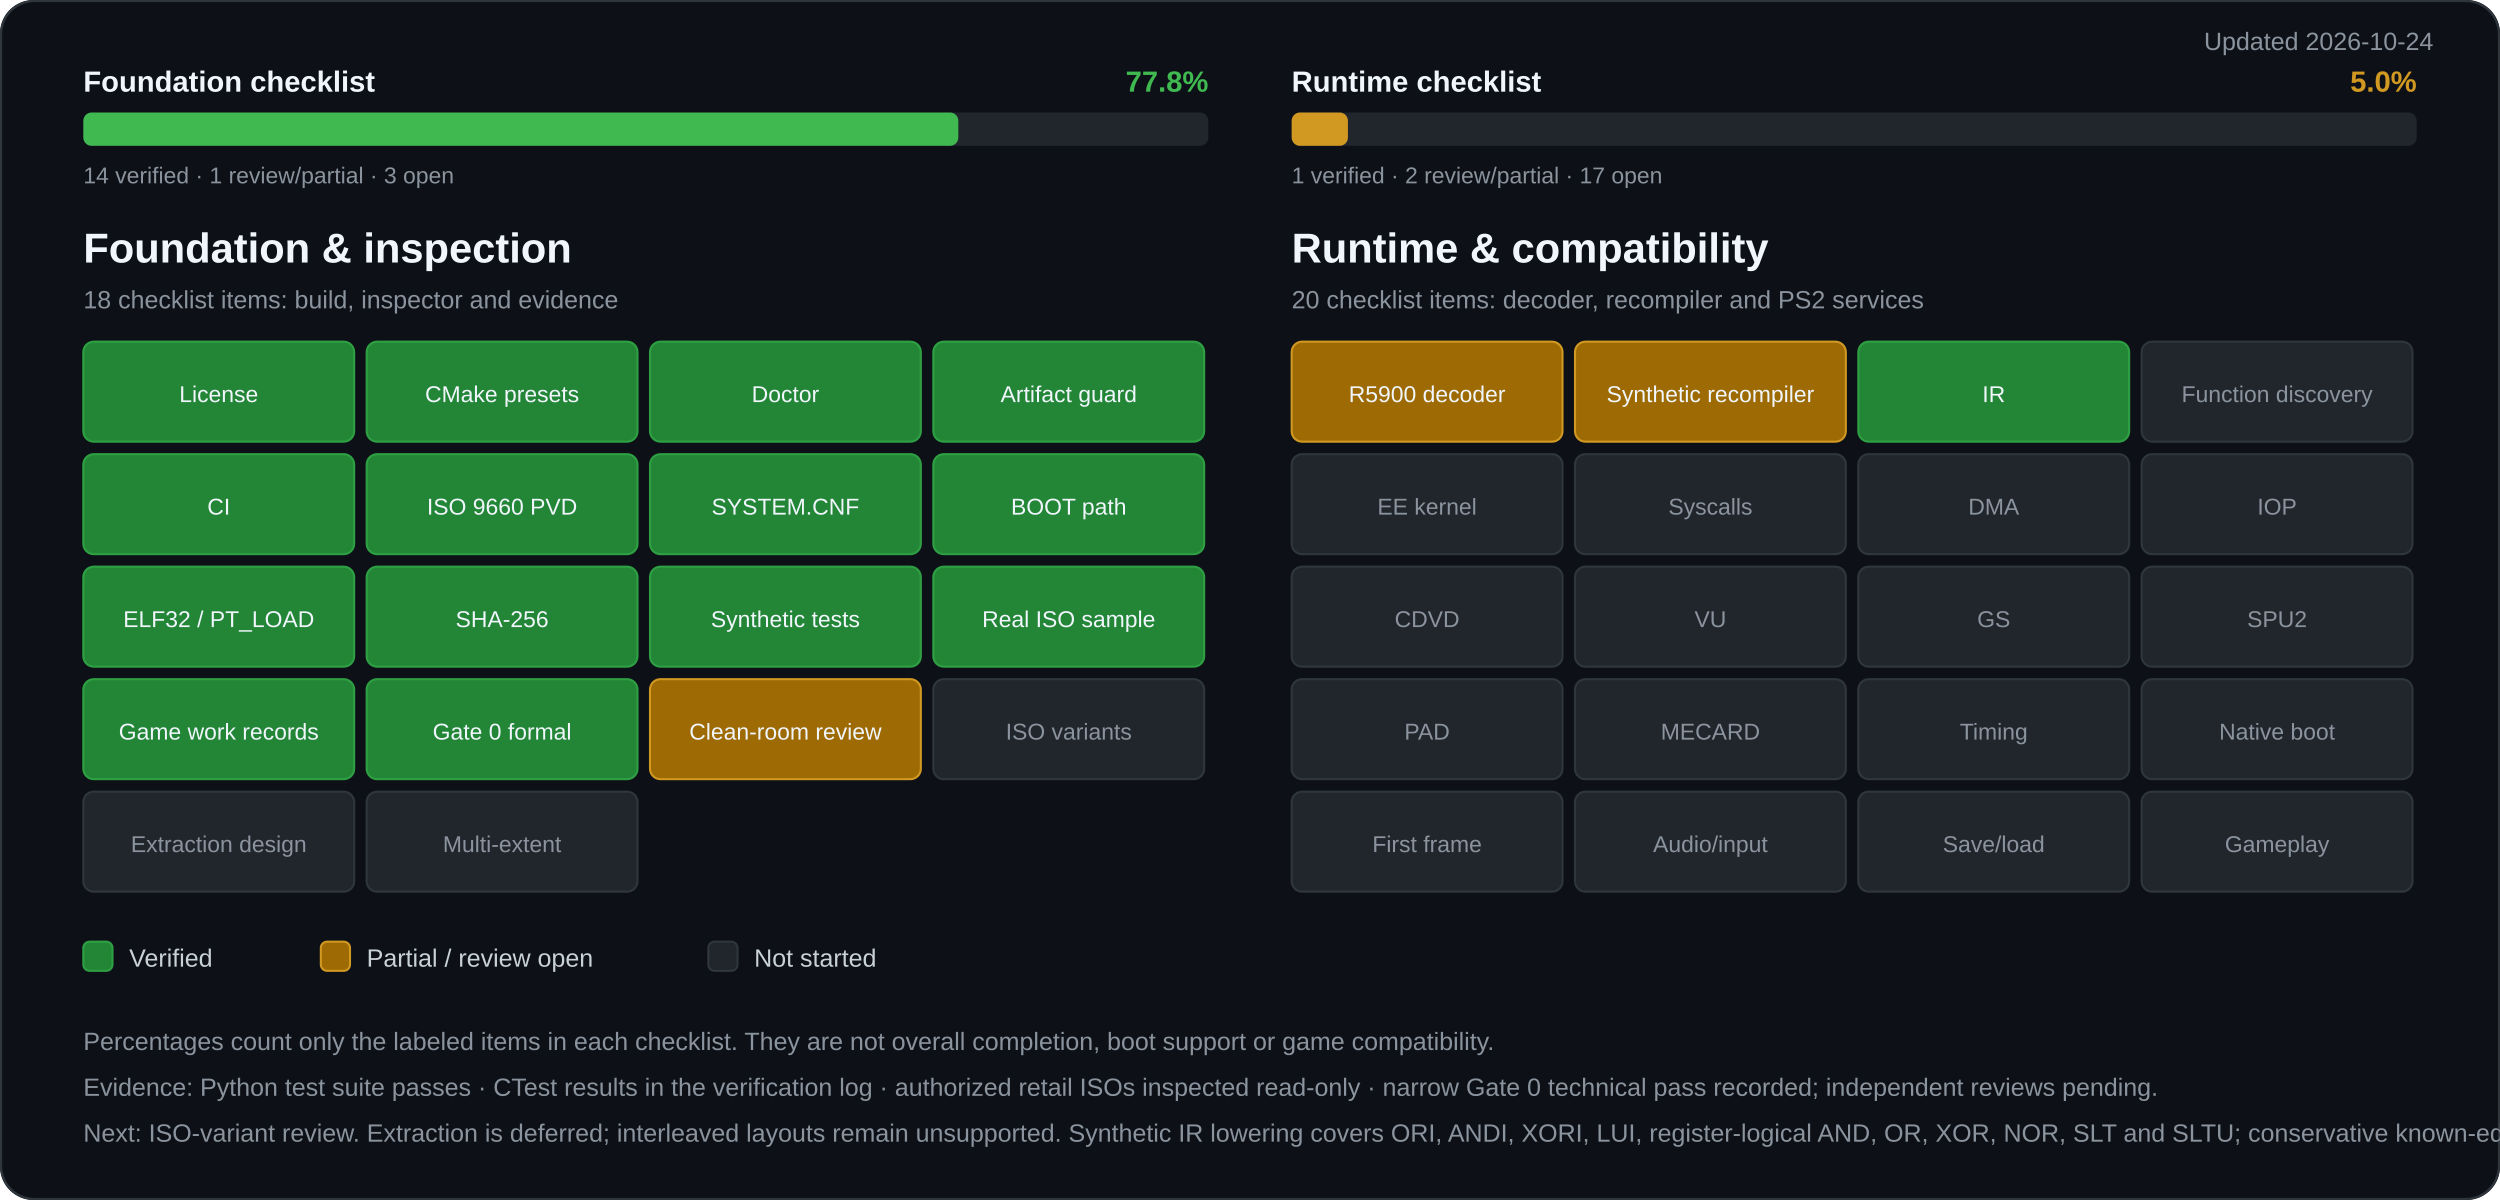
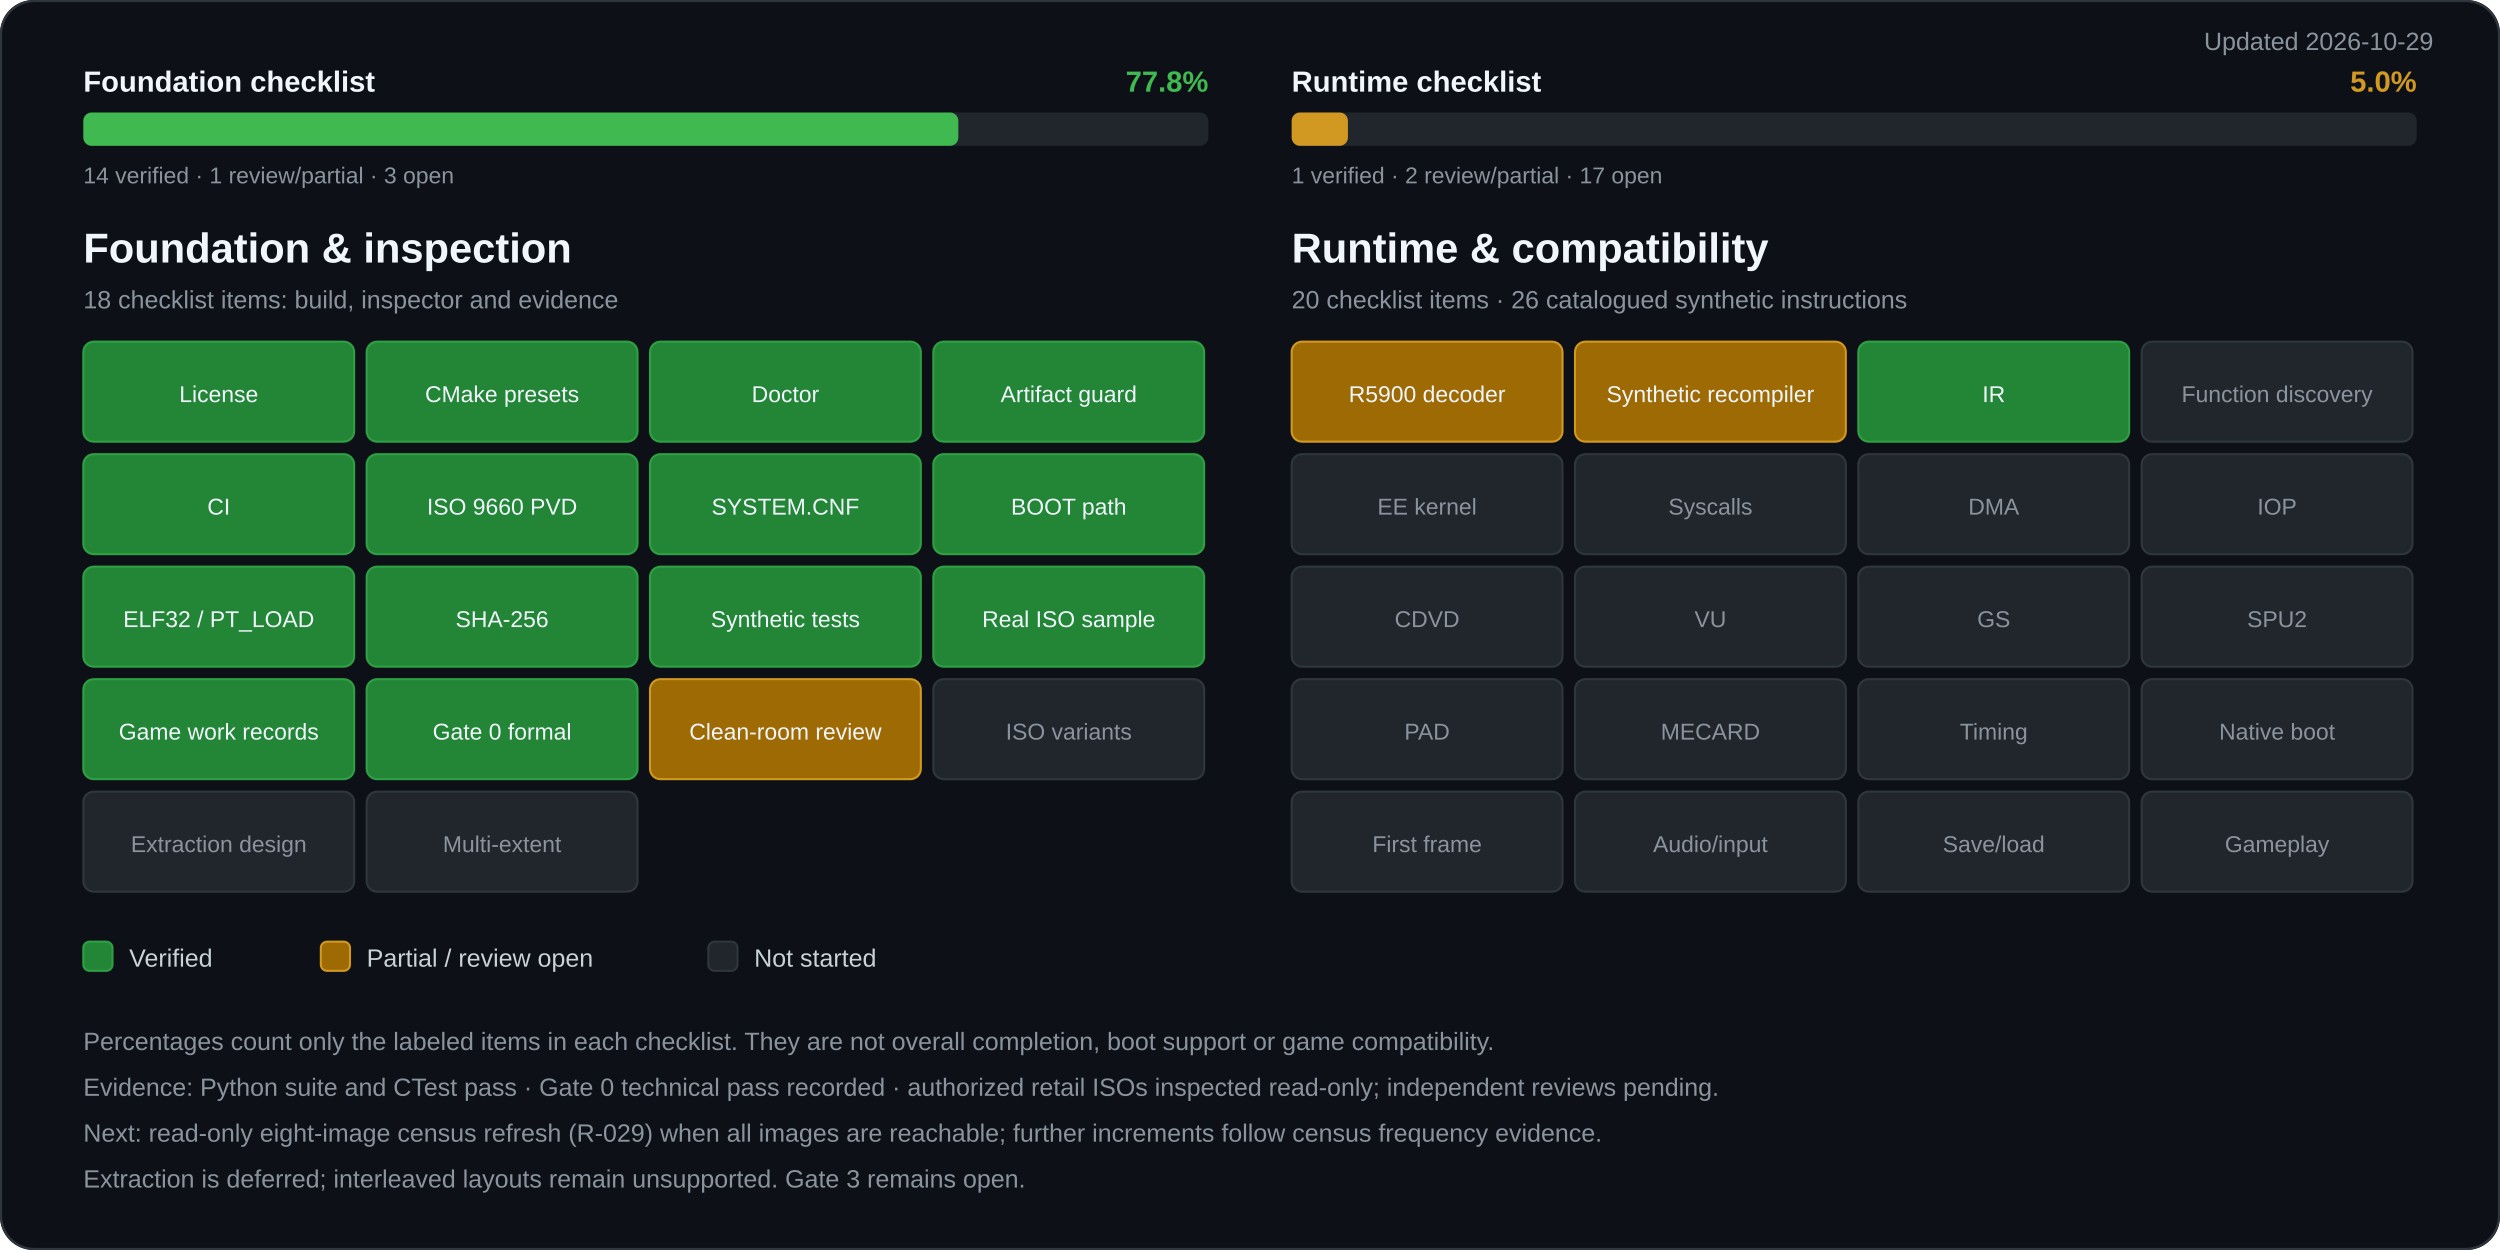
- <svg xmlns="http://www.w3.org/2000/svg" width="1200" height="576" viewBox="0 0 1200 576" role="img" aria-labelledby="rptp-progress-title rptp-progress-desc">
-   <rect width="1200" height="576" rx="16" fill="#0d1117" />
-   <rect x="0.5" y="0.5" width="1199" height="575" rx="16" fill="none" stroke="#30363d" />
+ <svg xmlns="http://www.w3.org/2000/svg" width="1200" height="600" viewBox="0 0 1200 600" role="img" aria-labelledby="rptp-progress-title rptp-progress-desc">
+   <rect width="1200" height="600" rx="16" fill="#0d1117" />
+   <rect x="0.5" y="0.5" width="1199" height="599" rx="16" fill="none" stroke="#30363d" />
  <g font-family="Segoe UI, Arial, sans-serif">
-     <text x="1168" y="24" text-anchor="end" font-size="12" fill="#8b949e">Updated 2026-10-24</text>
+     <text x="1168" y="24" text-anchor="end" font-size="12" fill="#8b949e">Updated 2026-10-29</text>
    <text x="40" y="44" font-size="14" font-weight="600" fill="#f0f6fc">Foundation checklist</text>
    <text x="580" y="44" text-anchor="end" font-size="14" font-weight="700" fill="#3fb950">77.8%</text>
    <rect x="40" y="54" width="540" height="16" rx="4" fill="#21262d" />
    <rect x="40" y="54" width="420.0" height="16" rx="4" fill="#3fb950" />
    <text x="40" y="88" font-size="11" fill="#8b949e">14 verified · 1 review/partial · 3 open</text>
    <text x="620" y="44" font-size="14" font-weight="600" fill="#f0f6fc">Runtime checklist</text>
    <text x="1160" y="44" text-anchor="end" font-size="14" font-weight="700" fill="#d29922">5.0%</text>
    <rect x="620" y="54" width="540" height="16" rx="4" fill="#21262d" />
    <rect x="620" y="54" width="27.0" height="16" rx="4" fill="#d29922" />
    <text x="620" y="88" font-size="11" fill="#8b949e">1 verified · 2 review/partial · 17 open</text>
    <text x="40" y="126" font-size="20" font-weight="700" fill="#f0f6fc">Foundation &amp; inspection</text>
    <text x="40" y="148" font-size="12" fill="#8b949e">18 checklist items: build, inspector and evidence</text>
    <text x="620" y="126" font-size="20" font-weight="700" fill="#f0f6fc">Runtime &amp; compatibility</text>
-     <text x="620" y="148" font-size="12" fill="#8b949e">20 checklist items: decoder, recompiler and PS2 services</text>
+     <text x="620" y="148" font-size="12" fill="#8b949e">20 checklist items · 26 catalogued synthetic instructions</text>
    <rect x="40" y="164" width="130" height="48" rx="5" fill="#238636" stroke="#2ea043" />
    <text x="105" y="193" text-anchor="middle" font-size="11" fill="#f0f6fc">License</text>
    <rect x="176" y="164" width="130" height="48" rx="5" fill="#238636" stroke="#2ea043" />
    <text x="241" y="193" text-anchor="middle" font-size="11" fill="#f0f6fc">CMake presets</text>
    <rect x="312" y="164" width="130" height="48" rx="5" fill="#238636" stroke="#2ea043" />
    <text x="377" y="193" text-anchor="middle" font-size="11" fill="#f0f6fc">Doctor</text>
    <rect x="448" y="164" width="130" height="48" rx="5" fill="#238636" stroke="#2ea043" />
    <text x="513" y="193" text-anchor="middle" font-size="11" fill="#f0f6fc">Artifact guard</text>
    <rect x="40" y="218" width="130" height="48" rx="5" fill="#238636" stroke="#2ea043" />
    <text x="105" y="247" text-anchor="middle" font-size="11" fill="#f0f6fc">CI</text>
    <rect x="176" y="218" width="130" height="48" rx="5" fill="#238636" stroke="#2ea043" />
    <text x="241" y="247" text-anchor="middle" font-size="11" fill="#f0f6fc">ISO 9660 PVD</text>
    <rect x="312" y="218" width="130" height="48" rx="5" fill="#238636" stroke="#2ea043" />
    <text x="377" y="247" text-anchor="middle" font-size="11" fill="#f0f6fc">SYSTEM.CNF</text>
    <rect x="448" y="218" width="130" height="48" rx="5" fill="#238636" stroke="#2ea043" />
    <text x="513" y="247" text-anchor="middle" font-size="11" fill="#f0f6fc">BOOT path</text>
    <rect x="40" y="272" width="130" height="48" rx="5" fill="#238636" stroke="#2ea043" />
    <text x="105" y="301" text-anchor="middle" font-size="11" fill="#f0f6fc">ELF32 / PT_LOAD</text>
    <rect x="176" y="272" width="130" height="48" rx="5" fill="#238636" stroke="#2ea043" />
    <text x="241" y="301" text-anchor="middle" font-size="11" fill="#f0f6fc">SHA-256</text>
    <rect x="312" y="272" width="130" height="48" rx="5" fill="#238636" stroke="#2ea043" />
    <text x="377" y="301" text-anchor="middle" font-size="11" fill="#f0f6fc">Synthetic tests</text>
    <rect x="448" y="272" width="130" height="48" rx="5" fill="#238636" stroke="#2ea043" />
    <text x="513" y="301" text-anchor="middle" font-size="11" fill="#f0f6fc">Real ISO sample</text>
    <rect x="40" y="326" width="130" height="48" rx="5" fill="#238636" stroke="#2ea043" />
    <text x="105" y="355" text-anchor="middle" font-size="11" fill="#f0f6fc">Game work records</text>
    <rect x="176" y="326" width="130" height="48" rx="5" fill="#238636" stroke="#2ea043" />
    <text x="241" y="355" text-anchor="middle" font-size="11" fill="#f0f6fc">Gate 0 formal</text>
    <rect x="312" y="326" width="130" height="48" rx="5" fill="#9e6a03" stroke="#d29922" />
    <text x="377" y="355" text-anchor="middle" font-size="11" fill="#f0f6fc">Clean-room review</text>
    <rect x="448" y="326" width="130" height="48" rx="5" fill="#21262d" stroke="#30363d" />
    <text x="513" y="355" text-anchor="middle" font-size="11" fill="#8b949e">ISO variants</text>
    <rect x="40" y="380" width="130" height="48" rx="5" fill="#21262d" stroke="#30363d" />
    <text x="105" y="409" text-anchor="middle" font-size="11" fill="#8b949e">Extraction design</text>
    <rect x="176" y="380" width="130" height="48" rx="5" fill="#21262d" stroke="#30363d" />
    <text x="241" y="409" text-anchor="middle" font-size="11" fill="#8b949e">Multi-extent</text>
    <rect x="620" y="164" width="130" height="48" rx="5" fill="#9e6a03" stroke="#d29922" />
    <text x="685" y="193" text-anchor="middle" font-size="11" fill="#f0f6fc">R5900 decoder</text>
    <rect x="756" y="164" width="130" height="48" rx="5" fill="#9e6a03" stroke="#d29922" />
    <text x="821" y="193" text-anchor="middle" font-size="11" fill="#f0f6fc">Synthetic recompiler</text>
    <rect x="892" y="164" width="130" height="48" rx="5" fill="#238636" stroke="#2ea043" />
    <text x="957" y="193" text-anchor="middle" font-size="11" fill="#f0f6fc">IR</text>
    <rect x="1028" y="164" width="130" height="48" rx="5" fill="#21262d" stroke="#30363d" />
    <text x="1093" y="193" text-anchor="middle" font-size="11" fill="#8b949e">Function discovery</text>
    <rect x="620" y="218" width="130" height="48" rx="5" fill="#21262d" stroke="#30363d" />
    <text x="685" y="247" text-anchor="middle" font-size="11" fill="#8b949e">EE kernel</text>
    <rect x="756" y="218" width="130" height="48" rx="5" fill="#21262d" stroke="#30363d" />
    <text x="821" y="247" text-anchor="middle" font-size="11" fill="#8b949e">Syscalls</text>
    <rect x="892" y="218" width="130" height="48" rx="5" fill="#21262d" stroke="#30363d" />
    <text x="957" y="247" text-anchor="middle" font-size="11" fill="#8b949e">DMA</text>
    <rect x="1028" y="218" width="130" height="48" rx="5" fill="#21262d" stroke="#30363d" />
    <text x="1093" y="247" text-anchor="middle" font-size="11" fill="#8b949e">IOP</text>
    <rect x="620" y="272" width="130" height="48" rx="5" fill="#21262d" stroke="#30363d" />
    <text x="685" y="301" text-anchor="middle" font-size="11" fill="#8b949e">CDVD</text>
    <rect x="756" y="272" width="130" height="48" rx="5" fill="#21262d" stroke="#30363d" />
    <text x="821" y="301" text-anchor="middle" font-size="11" fill="#8b949e">VU</text>
    <rect x="892" y="272" width="130" height="48" rx="5" fill="#21262d" stroke="#30363d" />
    <text x="957" y="301" text-anchor="middle" font-size="11" fill="#8b949e">GS</text>
    <rect x="1028" y="272" width="130" height="48" rx="5" fill="#21262d" stroke="#30363d" />
    <text x="1093" y="301" text-anchor="middle" font-size="11" fill="#8b949e">SPU2</text>
    <rect x="620" y="326" width="130" height="48" rx="5" fill="#21262d" stroke="#30363d" />
    <text x="685" y="355" text-anchor="middle" font-size="11" fill="#8b949e">PAD</text>
    <rect x="756" y="326" width="130" height="48" rx="5" fill="#21262d" stroke="#30363d" />
    <text x="821" y="355" text-anchor="middle" font-size="11" fill="#8b949e">MECARD</text>
    <rect x="892" y="326" width="130" height="48" rx="5" fill="#21262d" stroke="#30363d" />
    <text x="957" y="355" text-anchor="middle" font-size="11" fill="#8b949e">Timing</text>
    <rect x="1028" y="326" width="130" height="48" rx="5" fill="#21262d" stroke="#30363d" />
    <text x="1093" y="355" text-anchor="middle" font-size="11" fill="#8b949e">Native boot</text>
    <rect x="620" y="380" width="130" height="48" rx="5" fill="#21262d" stroke="#30363d" />
    <text x="685" y="409" text-anchor="middle" font-size="11" fill="#8b949e">First frame</text>
    <rect x="756" y="380" width="130" height="48" rx="5" fill="#21262d" stroke="#30363d" />
    <text x="821" y="409" text-anchor="middle" font-size="11" fill="#8b949e">Audio/input</text>
    <rect x="892" y="380" width="130" height="48" rx="5" fill="#21262d" stroke="#30363d" />
    <text x="957" y="409" text-anchor="middle" font-size="11" fill="#8b949e">Save/load</text>
    <rect x="1028" y="380" width="130" height="48" rx="5" fill="#21262d" stroke="#30363d" />
    <text x="1093" y="409" text-anchor="middle" font-size="11" fill="#8b949e">Gameplay</text>
    <rect x="40" y="452" width="14" height="14" rx="3" fill="#238636" stroke="#2ea043" />
    <text x="62" y="464" font-size="12" fill="#c9d1d9">Verified</text>
    <rect x="154" y="452" width="14" height="14" rx="3" fill="#9e6a03" stroke="#d29922" />
    <text x="176" y="464" font-size="12" fill="#c9d1d9">Partial / review open</text>
    <rect x="340" y="452" width="14" height="14" rx="3" fill="#21262d" stroke="#30363d" />
    <text x="362" y="464" font-size="12" fill="#c9d1d9">Not started</text>
    <text x="40" y="504" font-size="12" fill="#8b949e">Percentages count only the labeled items in each checklist. They are not overall completion, boot support or game compatibility.</text>
-     <text x="40" y="526" font-size="12" fill="#8b949e">Evidence: Python test suite passes · CTest results in the verification log · authorized retail ISOs inspected read-only · narrow Gate 0 technical pass recorded; independent reviews pending.</text>
-     <text x="40" y="548" font-size="12" fill="#8b949e">Next: ISO-variant review. Extraction is deferred; interleaved layouts remain unsupported. Synthetic IR lowering covers ORI, ANDI, XORI, LUI, register-logical AND, OR, XOR, NOR, SLT and SLTU; conservative known-edge reachability traverses existing CFG edges. Gate 3 remains open.</text>
+     <text x="40" y="526" font-size="12" fill="#8b949e">Evidence: Python suite and CTest pass · Gate 0 technical pass recorded · authorized retail ISOs inspected read-only; independent reviews pending.</text>
+     <text x="40" y="548" font-size="12" fill="#8b949e">Next: read-only eight-image census refresh (R-029) when all images are reachable; further increments follow census frequency evidence.</text>
+     <text x="40" y="570" font-size="12" fill="#8b949e">Extraction is deferred; interleaved layouts remain unsupported. Gate 3 remains open.</text>
  </g>
</svg>
